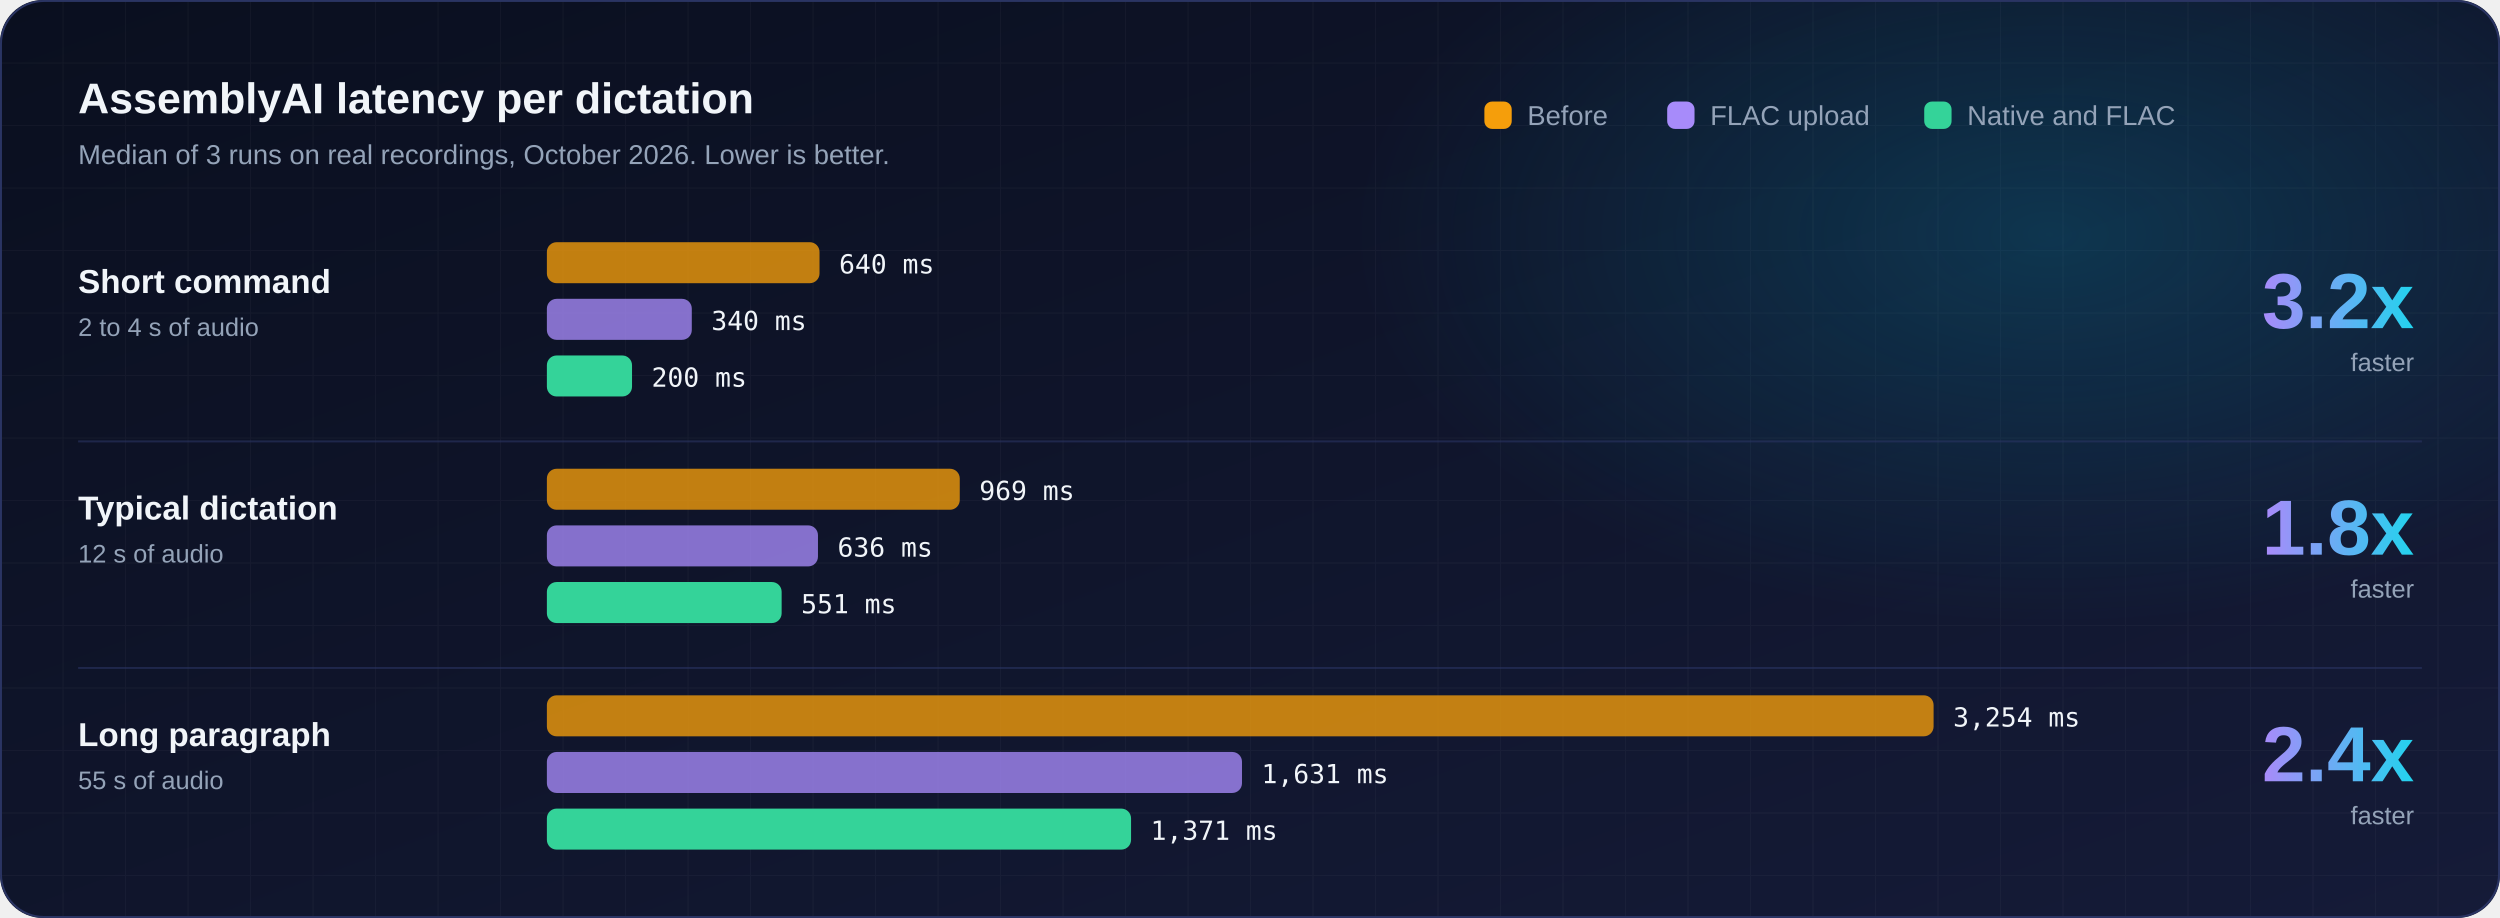
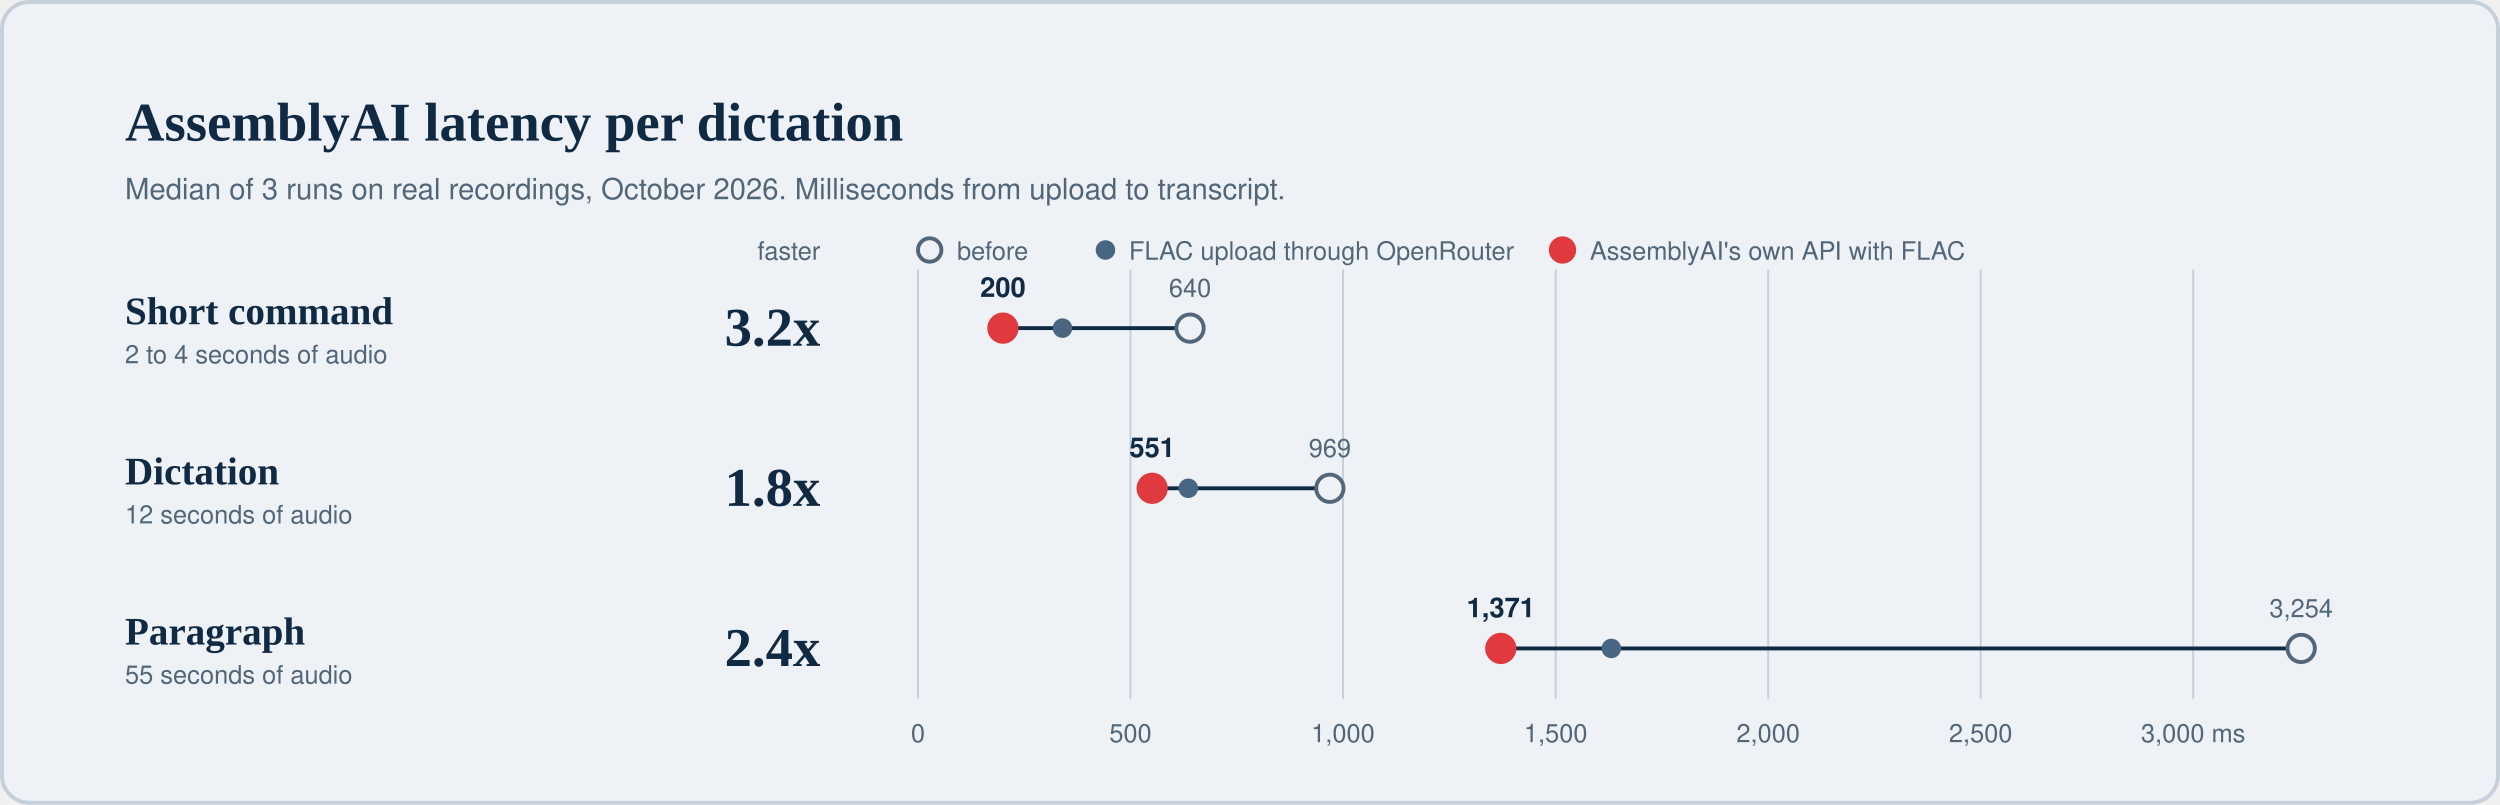
- <svg xmlns="http://www.w3.org/2000/svg" width="1280" height="470" viewBox="0 0 1280 470" role="img" aria-labelledby="title desc">
-   <defs>
-     <linearGradient id="bg" x1="0" y1="0" x2="1" y2="1">
-       <stop offset="0" stop-color="#0A0F1F" />
-       <stop offset="1" stop-color="#151B38" />
-     </linearGradient>
-     <linearGradient id="accent" x1="0" y1="0" x2="1" y2="0">
-       <stop offset="0" stop-color="#A78BFA" />
-       <stop offset="1" stop-color="#22D3EE" />
-     </linearGradient>
-     <pattern id="grid" width="32" height="32" patternUnits="userSpaceOnUse">
-       <path d="M32 0H0V32" fill="none" stroke="#FFFFFF" stroke-opacity="0.035" />
-     </pattern>
-     <radialGradient id="glowV" cx="0.5" cy="0.5" r="0.5">
-       <stop offset="0" stop-color="#7C3AED" stop-opacity="0.32" />
-       <stop offset="1" stop-color="#7C3AED" stop-opacity="0" />
-     </radialGradient>
-     <radialGradient id="glowC" cx="0.5" cy="0.5" r="0.5">
-       <stop offset="0" stop-color="#0891B2" stop-opacity="0.26" />
-       <stop offset="1" stop-color="#0891B2" stop-opacity="0" />
-     </radialGradient>
-     <clipPath id="round">
-       <rect width="1280" height="470" rx="22" />
-     </clipPath>
-   </defs>
+ <svg xmlns="http://www.w3.org/2000/svg" width="1280" height="412" viewBox="0 0 1280 412" role="img" aria-labelledby="title desc">
+   <defs />
  <style>
-   text { font-family: 'Segoe UI', -apple-system, BlinkMacSystemFont, 'Helvetica Neue', Arial, sans-serif; }
-   .mono { font-family: 'Cascadia Code', SFMono-Regular, Consolas, Menlo, monospace; }
-   @media (prefers-reduced-motion: reduce) { * { animation: none !important; } }
+   text { font-family: 'Segoe UI', 'Helvetica Neue', Helvetica, Arial, sans-serif; fill: #102A43; font-variant-numeric: tabular-nums; }
+   .serif { font-family: Georgia, 'Times New Roman', Times, serif; }
+   .mono { font-family: Consolas, 'SFMono-Regular', Menlo, monospace; }
+   .muted { fill: #52667A; }
  
-   .grow { transform-box: fill-box; transform-origin: left center; animation: grow 1.1s cubic-bezier(.2,.8,.2,1) both; }
-   @keyframes grow { from { transform: scaleX(0); } to { transform: scaleX(1); } }
-   .fade { animation: fade 0.6s ease-out both; }
-   @keyframes fade { from { opacity: 0; } to { opacity: 1; } }
- 
</style>
-   <g clip-path="url(#round)">
-     <rect width="1280" height="470" fill="url(#bg)" />
-     <rect width="1280" height="470" fill="url(#grid)" />
-     <ellipse cx="1050" cy="120" rx="360" ry="200" fill="url(#glowC)" />
-     <text x="40" y="58" font-size="22" font-weight="700" fill="#F1F5F9">AssemblyAI latency per dictation</text>
-     <text x="40" y="84" font-size="14" fill="#94A3B8">Median of 3 runs on real recordings, October 2026. Lower is better.</text>
-     <rect x="760" y="52" width="14" height="14" rx="4" fill="#F59E0B" />
-     <text x="782" y="64" font-size="14" fill="#94A3B8">Before</text>
-     <rect x="853.6" y="52" width="14" height="14" rx="4" fill="#A78BFA" />
-     <text x="875.6" y="64" font-size="14" fill="#94A3B8">FLAC upload</text>
-     <rect x="985.2" y="52" width="14" height="14" rx="4" fill="#34D399" />
-     <text x="1007.2" y="64" font-size="14" fill="#94A3B8">Native and FLAC</text>
-     <text x="40" y="150" font-size="17" font-weight="700" fill="#F1F5F9">Short command</text>
-     <text x="40" y="172" font-size="13" fill="#94A3B8">2 to 4 s of audio</text>
-     <rect class="grow" x="280" y="124" width="139.6" height="21" rx="5" fill="#F59E0B" fill-opacity="0.78" style="animation-delay:0.00s" />
-     <text class="mono fade" x="429.6" y="140" font-size="13.5" fill="#F1F5F9" style="animation-delay:0.60s">640 ms</text>
-     <rect class="grow" x="280" y="153" width="74.2" height="21" rx="5" fill="#A78BFA" fill-opacity="0.78" style="animation-delay:0.12s" />
-     <text class="mono fade" x="364.2" y="169" font-size="13.5" fill="#F1F5F9" style="animation-delay:0.72s">340 ms</text>
-     <rect class="grow" x="280" y="182" width="43.6" height="21" rx="5" fill="#34D399" fill-opacity="1" style="animation-delay:0.24s" />
-     <text class="mono fade" x="333.6" y="198" font-size="13.5" fill="#F1F5F9" style="animation-delay:0.84s">200 ms</text>
-     <text x="1236" y="168" text-anchor="end" font-size="40" font-weight="800" fill="url(#accent)">3.2x</text>
-     <text x="1236" y="190" text-anchor="end" font-size="13" fill="#94A3B8">faster</text>
-     <line x1="40" x2="1240" y1="226" y2="226" stroke="#2A3463" stroke-opacity="0.6" />
-     <text x="40" y="266" font-size="17" font-weight="700" fill="#F1F5F9">Typical dictation</text>
-     <text x="40" y="288" font-size="13" fill="#94A3B8">12 s of audio</text>
-     <rect class="grow" x="280" y="240" width="211.4" height="21" rx="5" fill="#F59E0B" fill-opacity="0.78" style="animation-delay:0.36s" />
-     <text class="mono fade" x="501.4" y="256" font-size="13.5" fill="#F1F5F9" style="animation-delay:0.96s">969 ms</text>
-     <rect class="grow" x="280" y="269" width="138.8" height="21" rx="5" fill="#A78BFA" fill-opacity="0.78" style="animation-delay:0.48s" />
-     <text class="mono fade" x="428.8" y="285" font-size="13.5" fill="#F1F5F9" style="animation-delay:1.08s">636 ms</text>
-     <rect class="grow" x="280" y="298" width="120.2" height="21" rx="5" fill="#34D399" fill-opacity="1" style="animation-delay:0.60s" />
-     <text class="mono fade" x="410.2" y="314" font-size="13.5" fill="#F1F5F9" style="animation-delay:1.20s">551 ms</text>
-     <text x="1236" y="284" text-anchor="end" font-size="40" font-weight="800" fill="url(#accent)">1.8x</text>
-     <text x="1236" y="306" text-anchor="end" font-size="13" fill="#94A3B8">faster</text>
-     <line x1="40" x2="1240" y1="342" y2="342" stroke="#2A3463" stroke-opacity="0.6" />
-     <text x="40" y="382" font-size="17" font-weight="700" fill="#F1F5F9">Long paragraph</text>
-     <text x="40" y="404" font-size="13" fill="#94A3B8">55 s of audio</text>
-     <rect class="grow" x="280" y="356" width="710.0" height="21" rx="5" fill="#F59E0B" fill-opacity="0.78" style="animation-delay:0.72s" />
-     <text class="mono fade" x="1000.0" y="372" font-size="13.5" fill="#F1F5F9" style="animation-delay:1.32s">3,254 ms</text>
-     <rect class="grow" x="280" y="385" width="355.9" height="21" rx="5" fill="#A78BFA" fill-opacity="0.78" style="animation-delay:0.84s" />
-     <text class="mono fade" x="645.9" y="401" font-size="13.5" fill="#F1F5F9" style="animation-delay:1.44s">1,631 ms</text>
-     <rect class="grow" x="280" y="414" width="299.1" height="21" rx="5" fill="#34D399" fill-opacity="1" style="animation-delay:0.96s" />
-     <text class="mono fade" x="589.1" y="430" font-size="13.5" fill="#F1F5F9" style="animation-delay:1.56s">1,371 ms</text>
-     <text x="1236" y="400" text-anchor="end" font-size="40" font-weight="800" fill="url(#accent)">2.4x</text>
-     <text x="1236" y="422" text-anchor="end" font-size="13" fill="#94A3B8">faster</text>
-   </g>
-   <rect x="0.5" y="0.5" width="1279" height="469" rx="22" fill="none" stroke="#2A3463" />
+   <rect x="1" y="1" width="1278" height="410" rx="14" fill="#EEF2F6" stroke="#C5D0DB" stroke-width="2" />
+   <text class="serif" x="64" y="72" font-size="28" font-weight="700">AssemblyAI latency per dictation</text>
+   <text class="muted" x="64" y="102" font-size="15">Median of 3 runs on real recordings, October 2026. Milliseconds from upload to transcript.</text>
+   <circle cx="476" cy="128" r="6" fill="#EEF2F6" stroke="#52667A" stroke-width="2" />
+   <text class="muted" x="490" y="133" font-size="13">before</text>
+   <circle cx="566" cy="128" r="5" fill="#486581" />
+   <text class="muted" x="578" y="133" font-size="13">FLAC upload through OpenRouter</text>
+   <circle cx="800" cy="128" r="7" fill="#E03A3E" />
+   <text class="muted" x="814" y="133" font-size="13">AssemblyAI's own API with FLAC</text>
+   <text class="muted" x="420" y="133" text-anchor="end" font-size="13">faster</text>
+   <line x1="470.0" x2="470.0" y1="138" y2="358" stroke="#C5D0DB" />
+   <text class="muted" x="470.0" y="380" text-anchor="middle" font-size="13">0</text>
+   <line x1="578.8" x2="578.8" y1="138" y2="358" stroke="#C5D0DB" />
+   <text class="muted" x="578.8" y="380" text-anchor="middle" font-size="13">500</text>
+   <line x1="687.6" x2="687.6" y1="138" y2="358" stroke="#C5D0DB" />
+   <text class="muted" x="687.6" y="380" text-anchor="middle" font-size="13">1,000</text>
+   <line x1="796.5" x2="796.5" y1="138" y2="358" stroke="#C5D0DB" />
+   <text class="muted" x="796.5" y="380" text-anchor="middle" font-size="13">1,500</text>
+   <line x1="905.3" x2="905.3" y1="138" y2="358" stroke="#C5D0DB" />
+   <text class="muted" x="905.3" y="380" text-anchor="middle" font-size="13">2,000</text>
+   <line x1="1014.1" x2="1014.1" y1="138" y2="358" stroke="#C5D0DB" />
+   <text class="muted" x="1014.1" y="380" text-anchor="middle" font-size="13">2,500</text>
+   <line x1="1122.9" x2="1122.9" y1="138" y2="358" stroke="#C5D0DB" />
+   <text class="muted" x="1122.9" y="380" text-anchor="middle" font-size="13">3,000 ms</text>
+   <text class="serif" x="64" y="166" font-size="20" font-weight="700">Short command</text>
+   <text class="muted" x="64" y="186" font-size="13">2 to 4 seconds of audio</text>
+   <text class="serif" x="420" y="177" text-anchor="end" font-size="28" font-weight="700">3.2x</text>
+   <line x1="513.5" x2="609.3" y1="168" y2="168" stroke="#102A43" stroke-width="2" />
+   <circle cx="609.3" cy="168" r="7" fill="#EEF2F6" stroke="#52667A" stroke-width="2" />
+   <circle cx="544.0" cy="168" r="5" fill="#486581" />
+   <circle cx="513.5" cy="168" r="8" fill="#E03A3E" />
+   <text class="muted" x="609.3" y="152" text-anchor="middle" font-size="13">640</text>
+   <text x="513.5" y="152" text-anchor="middle" font-size="14" font-weight="700" fill="#E03A3E">200</text>
+   <text class="serif" x="64" y="248" font-size="20" font-weight="700">Dictation</text>
+   <text class="muted" x="64" y="268" font-size="13">12 seconds of audio</text>
+   <text class="serif" x="420" y="259" text-anchor="end" font-size="28" font-weight="700">1.8x</text>
+   <line x1="589.9" x2="680.9" y1="250" y2="250" stroke="#102A43" stroke-width="2" />
+   <circle cx="680.9" cy="250" r="7" fill="#EEF2F6" stroke="#52667A" stroke-width="2" />
+   <circle cx="608.4" cy="250" r="5" fill="#486581" />
+   <circle cx="589.9" cy="250" r="8" fill="#E03A3E" />
+   <text class="muted" x="680.9" y="234" text-anchor="middle" font-size="13">969</text>
+   <text x="589.9" y="234" text-anchor="middle" font-size="14" font-weight="700" fill="#E03A3E">551</text>
+   <text class="serif" x="64" y="330" font-size="20" font-weight="700">Paragraph</text>
+   <text class="muted" x="64" y="350" font-size="13">55 seconds of audio</text>
+   <text class="serif" x="420" y="341" text-anchor="end" font-size="28" font-weight="700">2.4x</text>
+   <line x1="768.4" x2="1178.2" y1="332" y2="332" stroke="#102A43" stroke-width="2" />
+   <circle cx="1178.2" cy="332" r="7" fill="#EEF2F6" stroke="#52667A" stroke-width="2" />
+   <circle cx="825.0" cy="332" r="5" fill="#486581" />
+   <circle cx="768.4" cy="332" r="8" fill="#E03A3E" />
+   <text class="muted" x="1178.2" y="316" text-anchor="middle" font-size="13">3,254</text>
+   <text x="768.4" y="316" text-anchor="middle" font-size="14" font-weight="700" fill="#E03A3E">1,371</text>
</svg>
